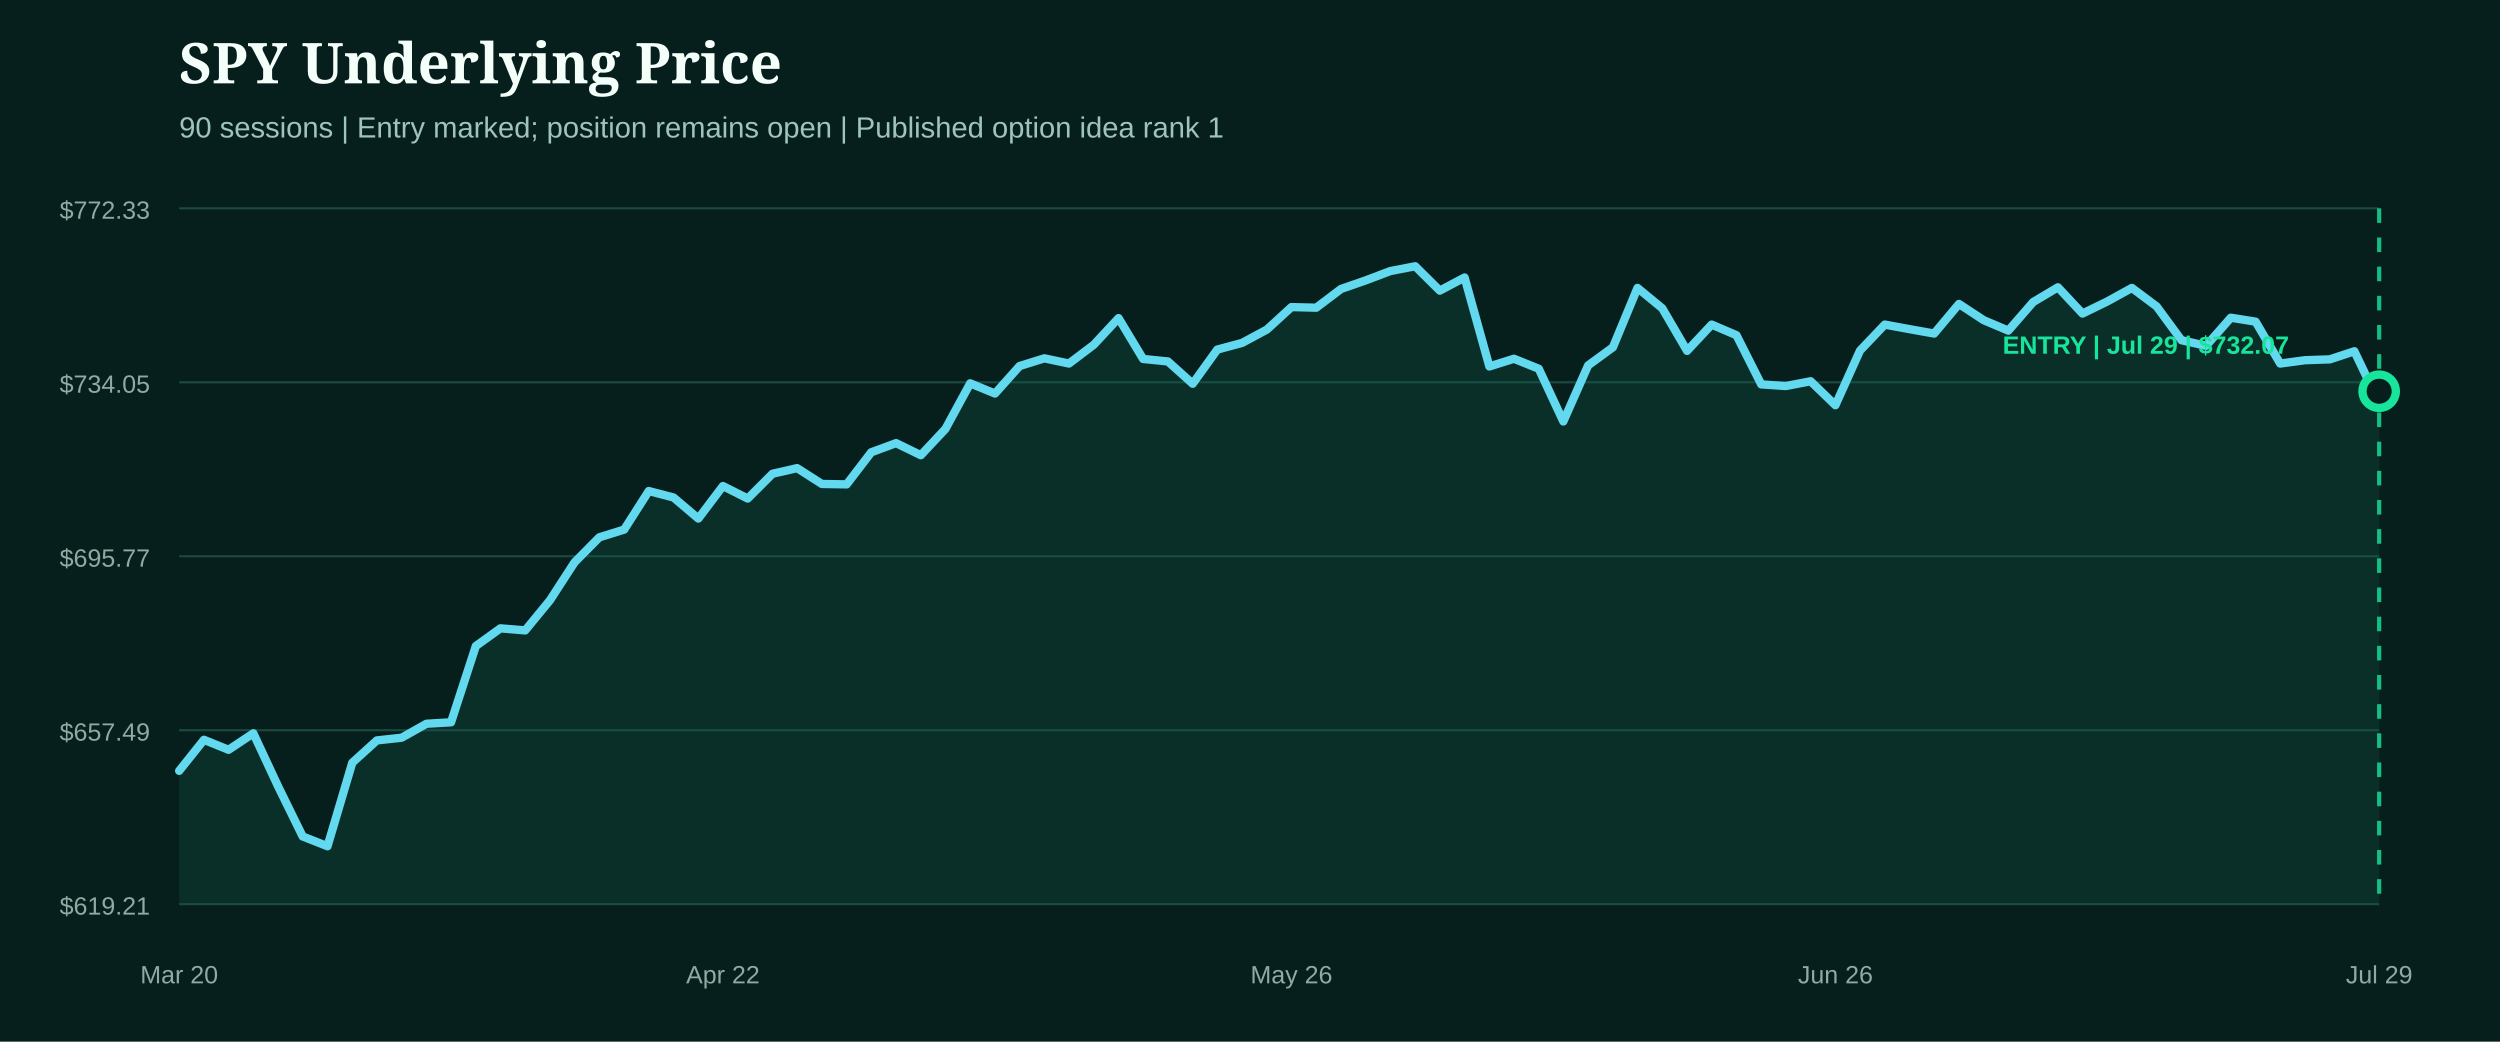
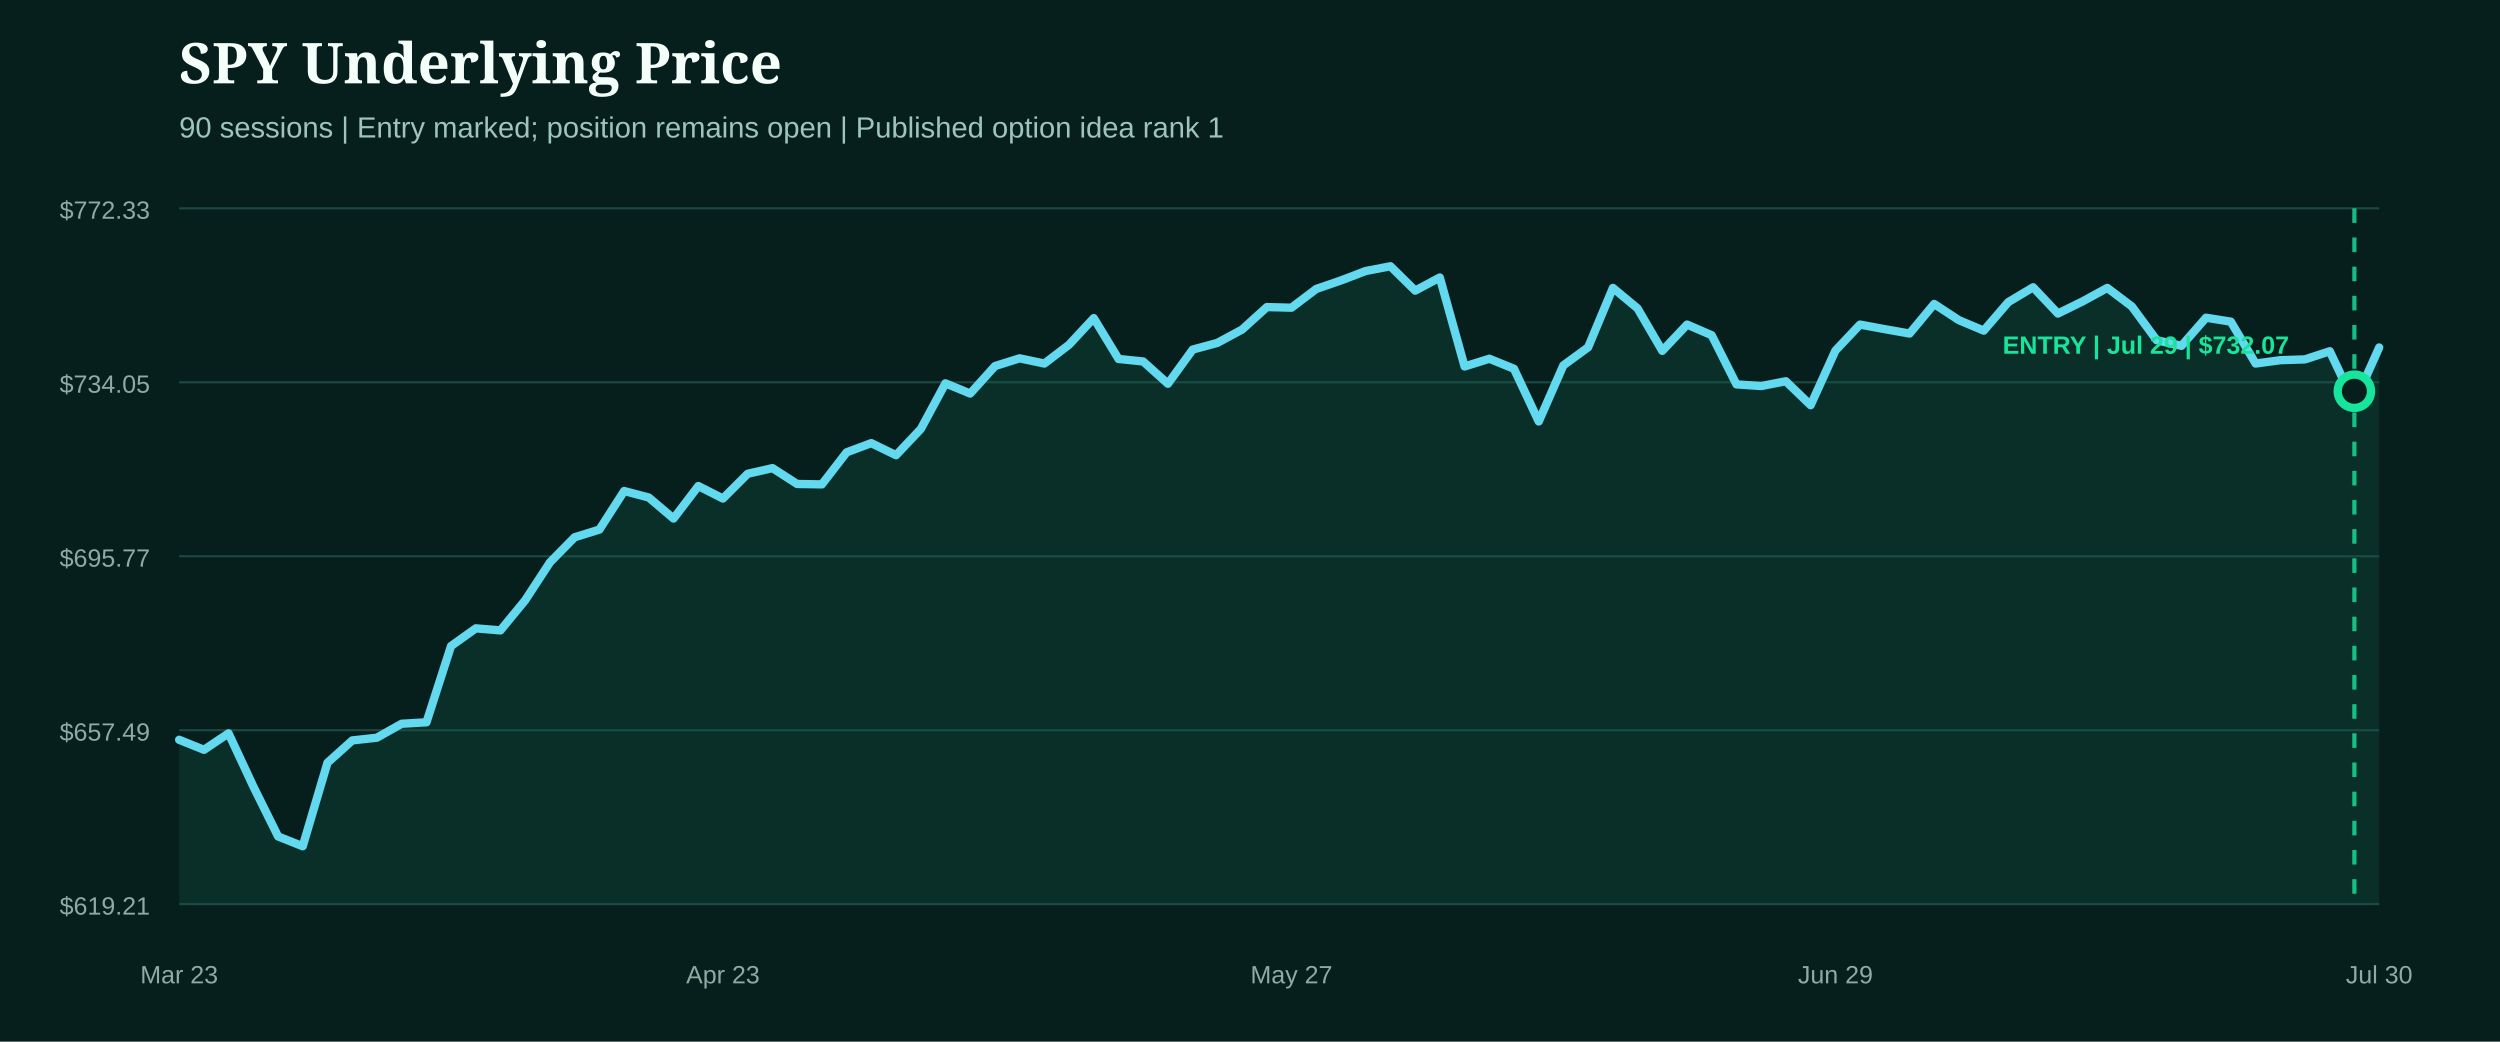
<svg xmlns="http://www.w3.org/2000/svg" width="1200" height="500" viewBox="0 0 1200 500" role="img" aria-label="SPY underlying price from entry">
  <rect width="1200" height="500" fill="#071f1c" />
  <style>.head{fill:#f4fff9;font:800 27px Georgia,serif}.sub{fill:#9fc4bb;font:14px Arial,sans-serif}.axis{fill:#8eaaa3;font:12px Arial,sans-serif}.marker{font:800 12px Arial,sans-serif}</style>
  <text x="86" y="40" class="head">SPY Underlying Price</text>
  <text x="86" y="66" class="sub">90 sessions | Entry marked; position remains open | Published option idea rank 1</text>
  <line x1="86" x2="1142" y1="100.0" y2="100.0" stroke="#1b4a42" stroke-width="1" />
  <text x="72" y="105.0" text-anchor="end" class="axis">$772.33</text>
  <line x1="86" x2="1142" y1="183.5" y2="183.5" stroke="#1b4a42" stroke-width="1" />
  <text x="72" y="188.5" text-anchor="end" class="axis">$734.05</text>
  <line x1="86" x2="1142" y1="267.0" y2="267.0" stroke="#1b4a42" stroke-width="1" />
  <text x="72" y="272.0" text-anchor="end" class="axis">$695.77</text>
  <line x1="86" x2="1142" y1="350.5" y2="350.5" stroke="#1b4a42" stroke-width="1" />
  <text x="72" y="355.5" text-anchor="end" class="axis">$657.49</text>
  <line x1="86" x2="1142" y1="434.0" y2="434.0" stroke="#1b4a42" stroke-width="1" />
  <text x="72" y="439.0" text-anchor="end" class="axis">$619.21</text>
-   <path d="M86.0,370.0 L97.9,355.1 L109.7,359.9 L121.6,352.0 L133.5,377.5 L145.3,401.5 L157.2,406.2 L169.1,366.1 L180.9,355.4 L192.8,354.1 L204.7,347.4 L216.5,346.7 L228.4,310.1 L240.2,301.6 L252.1,302.6 L264.0,288.1 L275.8,269.9 L287.7,257.9 L299.6,254.2 L311.4,235.7 L323.3,238.8 L335.2,248.9 L347.0,233.3 L358.9,239.3 L370.8,227.4 L382.6,224.7 L394.5,232.3 L406.4,232.5 L418.2,217.1 L430.1,212.7 L442.0,218.5 L453.8,205.9 L465.7,184.0 L477.6,188.9 L489.4,175.7 L501.3,172.0 L513.1,174.5 L525.0,165.5 L536.9,152.7 L548.7,172.3 L560.6,173.5 L572.5,184.2 L584.3,167.8 L596.2,164.6 L608.1,158.2 L619.9,147.4 L631.8,147.7 L643.7,138.7 L655.5,134.6 L667.4,130.1 L679.3,127.8 L691.1,139.5 L703.0,133.2 L714.9,175.9 L726.7,172.2 L738.6,177.0 L750.4,202.3 L762.3,175.4 L774.2,166.7 L786.0,138.2 L797.9,148.0 L809.8,168.4 L821.6,155.8 L833.5,160.9 L845.4,184.5 L857.2,185.3 L869.1,183.0 L881.0,194.5 L892.8,168.3 L904.7,155.8 L916.6,158.0 L928.4,160.1 L940.3,145.9 L952.2,153.7 L964.0,158.7 L975.9,145.0 L987.8,137.9 L999.6,150.5 L1011.5,144.7 L1023.3,138.2 L1035.2,147.1 L1047.1,163.3 L1058.9,166.0 L1070.8,152.5 L1082.7,154.4 L1094.5,174.5 L1106.4,172.9 L1118.3,172.5 L1130.1,168.6 L1142.0,193.5 L1142.0,434.0 L86.0,434.0 Z" fill="#0f5949" opacity="0.28" />
-   <path d="M86.0,370.0 L97.9,355.1 L109.7,359.9 L121.6,352.0 L133.5,377.5 L145.3,401.5 L157.2,406.2 L169.1,366.1 L180.9,355.4 L192.8,354.1 L204.7,347.4 L216.5,346.7 L228.4,310.1 L240.2,301.6 L252.1,302.6 L264.0,288.1 L275.8,269.9 L287.7,257.9 L299.6,254.2 L311.4,235.7 L323.3,238.8 L335.2,248.9 L347.0,233.3 L358.9,239.3 L370.8,227.4 L382.6,224.7 L394.5,232.3 L406.4,232.5 L418.2,217.1 L430.1,212.7 L442.0,218.5 L453.8,205.9 L465.7,184.0 L477.6,188.9 L489.4,175.7 L501.3,172.0 L513.1,174.5 L525.0,165.5 L536.9,152.7 L548.7,172.3 L560.6,173.5 L572.5,184.2 L584.3,167.8 L596.2,164.6 L608.1,158.2 L619.9,147.4 L631.8,147.7 L643.7,138.7 L655.5,134.6 L667.4,130.1 L679.3,127.8 L691.1,139.5 L703.0,133.2 L714.9,175.9 L726.7,172.2 L738.6,177.0 L750.4,202.3 L762.3,175.4 L774.2,166.7 L786.0,138.2 L797.9,148.0 L809.8,168.4 L821.6,155.8 L833.5,160.9 L845.4,184.5 L857.2,185.3 L869.1,183.0 L881.0,194.5 L892.8,168.3 L904.7,155.8 L916.6,158.0 L928.4,160.1 L940.3,145.9 L952.2,153.7 L964.0,158.7 L975.9,145.0 L987.8,137.9 L999.6,150.5 L1011.5,144.7 L1023.3,138.2 L1035.2,147.1 L1047.1,163.3 L1058.9,166.0 L1070.8,152.5 L1082.7,154.4 L1094.5,174.5 L1106.4,172.9 L1118.3,172.5 L1130.1,168.6 L1142.0,193.5" fill="none" stroke="#62d9ee" stroke-width="4" stroke-linecap="round" stroke-linejoin="round" />
+   <path d="M86.0,355.1 L97.9,359.9 L109.7,352.0 L121.6,377.5 L133.5,401.5 L145.3,406.2 L157.2,366.1 L169.1,355.4 L180.9,354.1 L192.8,347.4 L204.7,346.7 L216.5,310.1 L228.4,301.6 L240.2,302.6 L252.1,288.1 L264.0,269.9 L275.8,257.9 L287.7,254.2 L299.6,235.7 L311.4,238.8 L323.3,248.9 L335.2,233.3 L347.0,239.3 L358.9,227.4 L370.8,224.7 L382.6,232.3 L394.5,232.5 L406.4,217.1 L418.2,212.7 L430.1,218.5 L442.0,205.9 L453.8,184.0 L465.7,188.9 L477.6,175.7 L489.4,172.0 L501.3,174.5 L513.1,165.5 L525.0,152.7 L536.9,172.3 L548.7,173.5 L560.6,184.2 L572.5,167.8 L584.3,164.6 L596.2,158.2 L608.1,147.4 L619.9,147.7 L631.8,138.7 L643.7,134.6 L655.5,130.1 L667.4,127.8 L679.3,139.5 L691.1,133.2 L703.0,175.9 L714.9,172.2 L726.7,177.0 L738.6,202.3 L750.4,175.4 L762.3,166.7 L774.2,138.2 L786.0,148.0 L797.9,168.4 L809.8,155.8 L821.6,160.9 L833.5,184.5 L845.4,185.3 L857.2,183.0 L869.1,194.5 L881.0,168.3 L892.8,155.8 L904.7,158.0 L916.6,160.1 L928.4,145.9 L940.3,153.7 L952.2,158.7 L964.0,145.0 L975.9,137.9 L987.8,150.5 L999.6,144.7 L1011.5,138.2 L1023.3,147.1 L1035.2,163.3 L1047.1,166.0 L1058.9,152.5 L1070.8,154.4 L1082.7,174.5 L1094.5,172.9 L1106.4,172.5 L1118.3,168.6 L1130.1,193.5 L1142.0,166.8 L1142.0,434.0 L86.0,434.0 Z" fill="#0f5949" opacity="0.28" />
+   <path d="M86.0,355.1 L97.9,359.9 L109.7,352.0 L121.6,377.5 L133.5,401.5 L145.3,406.2 L157.2,366.1 L169.1,355.4 L180.9,354.1 L192.8,347.4 L204.7,346.7 L216.5,310.1 L228.4,301.6 L240.2,302.6 L252.1,288.1 L264.0,269.9 L275.8,257.9 L287.7,254.2 L299.6,235.7 L311.4,238.8 L323.3,248.9 L335.2,233.3 L347.0,239.3 L358.9,227.4 L370.8,224.7 L382.6,232.3 L394.5,232.5 L406.4,217.1 L418.2,212.7 L430.1,218.5 L442.0,205.9 L453.8,184.0 L465.7,188.9 L477.6,175.7 L489.4,172.0 L501.3,174.5 L513.1,165.5 L525.0,152.7 L536.9,172.3 L548.7,173.5 L560.6,184.2 L572.5,167.8 L584.3,164.6 L596.2,158.2 L608.1,147.4 L619.9,147.7 L631.8,138.7 L643.7,134.6 L655.5,130.1 L667.4,127.8 L679.3,139.5 L691.1,133.2 L703.0,175.9 L714.9,172.2 L726.7,177.0 L738.6,202.3 L750.4,175.4 L762.3,166.7 L774.2,138.2 L786.0,148.0 L797.9,168.4 L809.8,155.8 L821.6,160.9 L833.5,184.5 L845.4,185.3 L857.2,183.0 L869.1,194.5 L881.0,168.3 L892.8,155.8 L904.7,158.0 L916.6,160.1 L928.4,145.9 L940.3,153.7 L952.2,158.7 L964.0,145.0 L975.9,137.9 L987.8,150.5 L999.6,144.7 L1011.5,138.2 L1023.3,147.1 L1035.2,163.3 L1047.1,166.0 L1058.9,152.5 L1070.8,154.4 L1082.7,174.5 L1094.5,172.9 L1106.4,172.5 L1118.3,168.6 L1130.1,193.5 L1142.0,166.8" fill="none" stroke="#62d9ee" stroke-width="4" stroke-linecap="round" stroke-linejoin="round" />
  <g>
-     <line x1="1142.0" x2="1142.0" y1="100" y2="434" stroke="#18e59c" stroke-width="2" stroke-dasharray="7 7" opacity="0.8" />
-     <circle cx="1142.0" cy="187.8" r="8" fill="#071f1c" stroke="#18e59c" stroke-width="4" />
+     <line x1="1130.1" x2="1130.1" y1="100" y2="434" stroke="#18e59c" stroke-width="2" stroke-dasharray="7 7" opacity="0.8" />
+     <circle cx="1130.1" cy="187.8" r="8" fill="#071f1c" stroke="#18e59c" stroke-width="4" />
    <text x="1030.0" y="169.8" text-anchor="middle" class="marker" fill="#18e59c">ENTRY | Jul 29 | $732.07</text>
  </g>
-   <text x="86.0" y="472" text-anchor="middle" class="axis">Mar 20</text>
-   <text x="347.0" y="472" text-anchor="middle" class="axis">Apr 22</text>
-   <text x="619.9" y="472" text-anchor="middle" class="axis">May 26</text>
-   <text x="881.0" y="472" text-anchor="middle" class="axis">Jun 26</text>
-   <text x="1142.0" y="472" text-anchor="middle" class="axis">Jul 29</text>
+   <text x="86.0" y="472" text-anchor="middle" class="axis">Mar 23</text>
+   <text x="347.0" y="472" text-anchor="middle" class="axis">Apr 23</text>
+   <text x="619.9" y="472" text-anchor="middle" class="axis">May 27</text>
+   <text x="881.0" y="472" text-anchor="middle" class="axis">Jun 29</text>
+   <text x="1142.0" y="472" text-anchor="middle" class="axis">Jul 30</text>
</svg>
